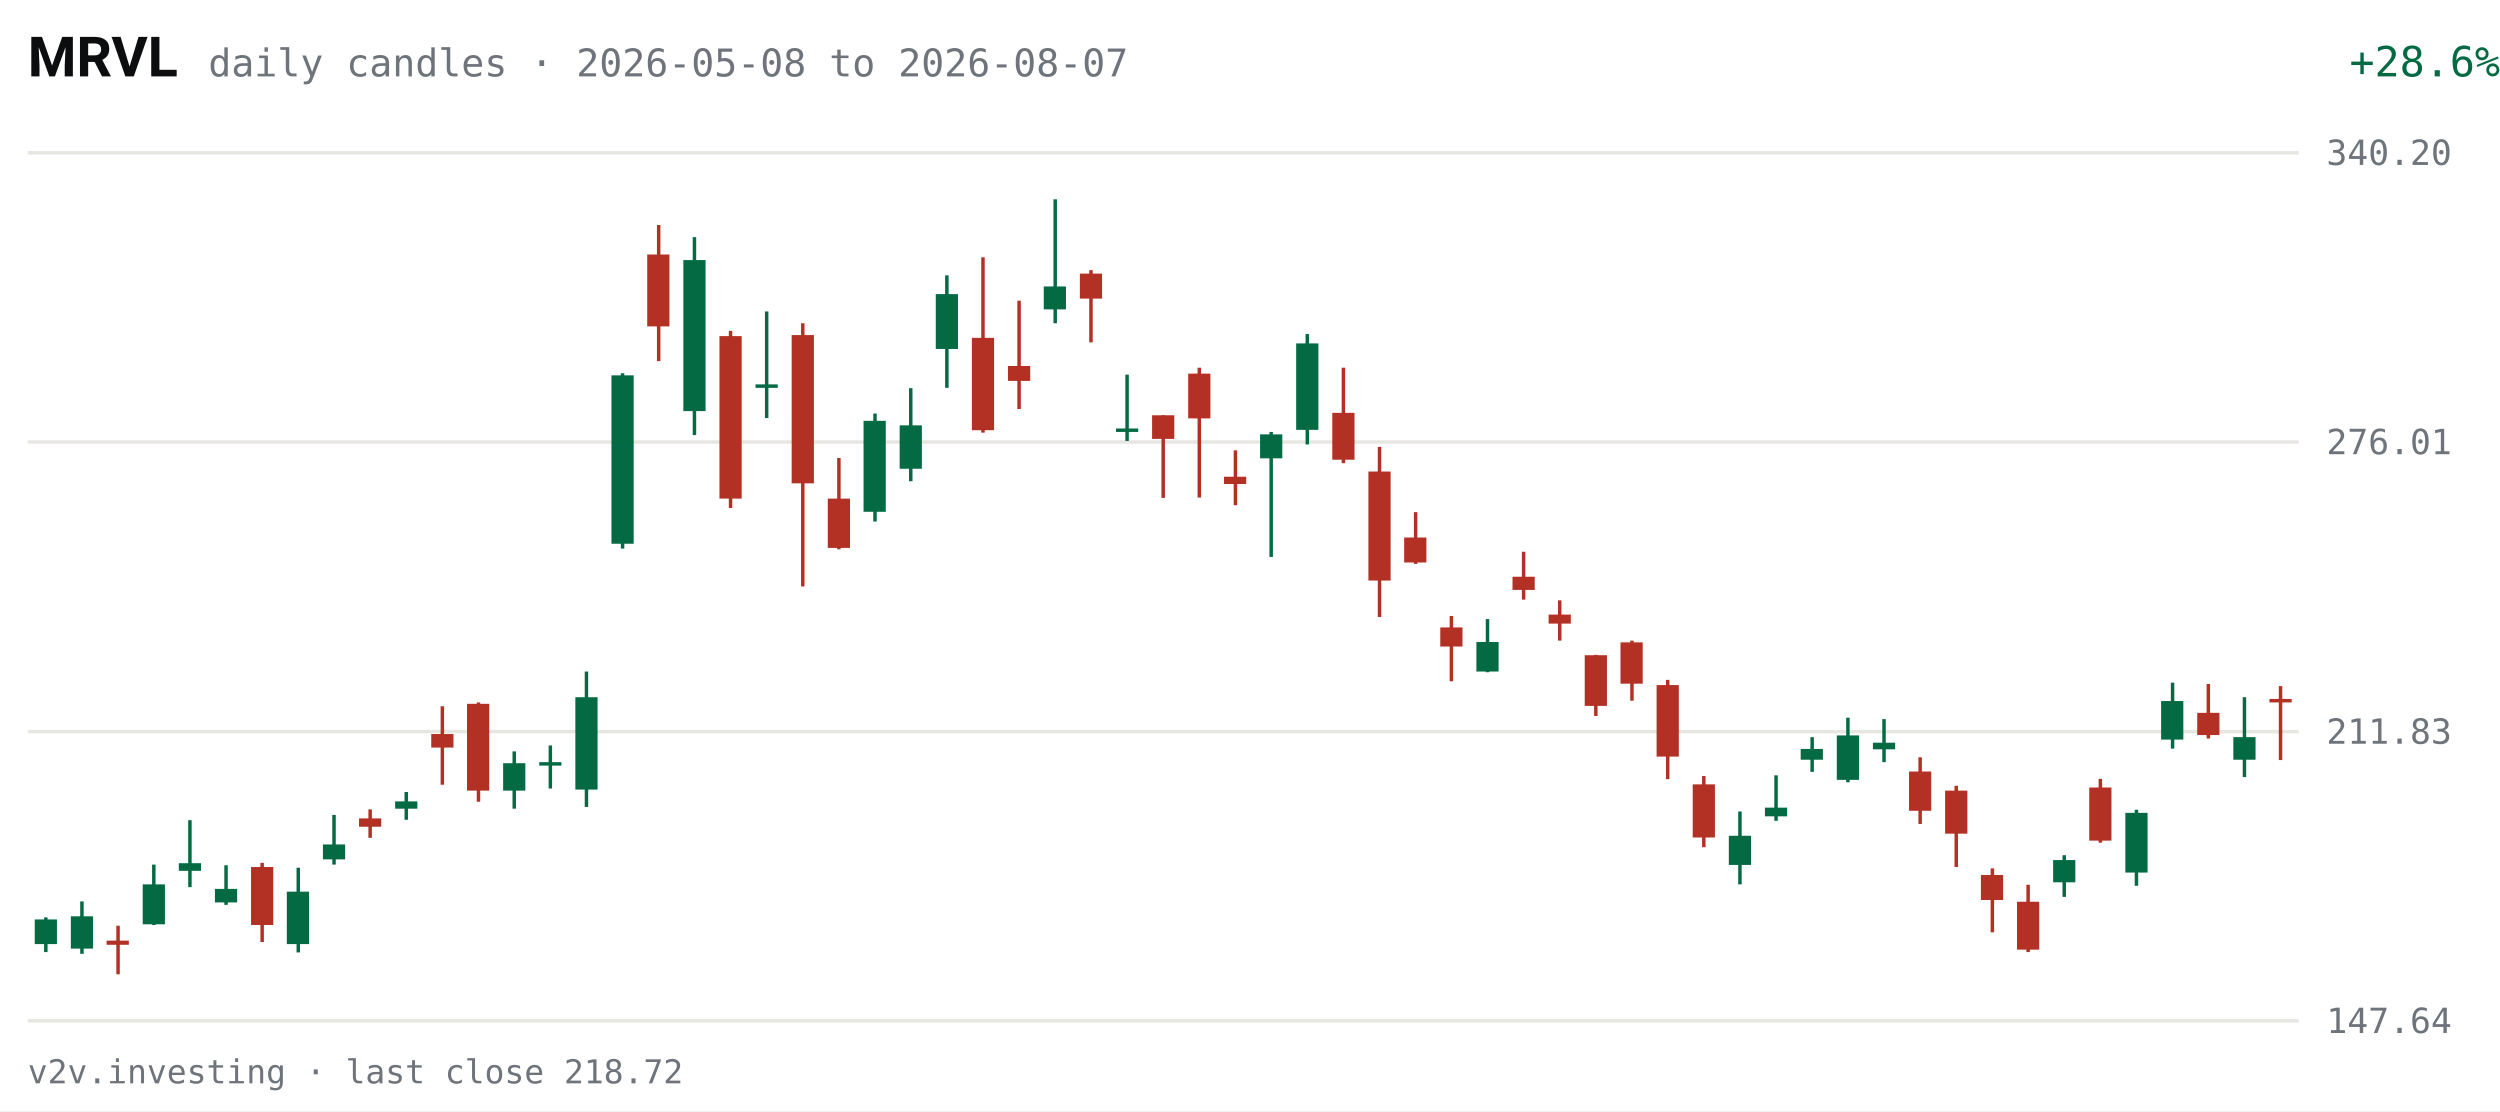
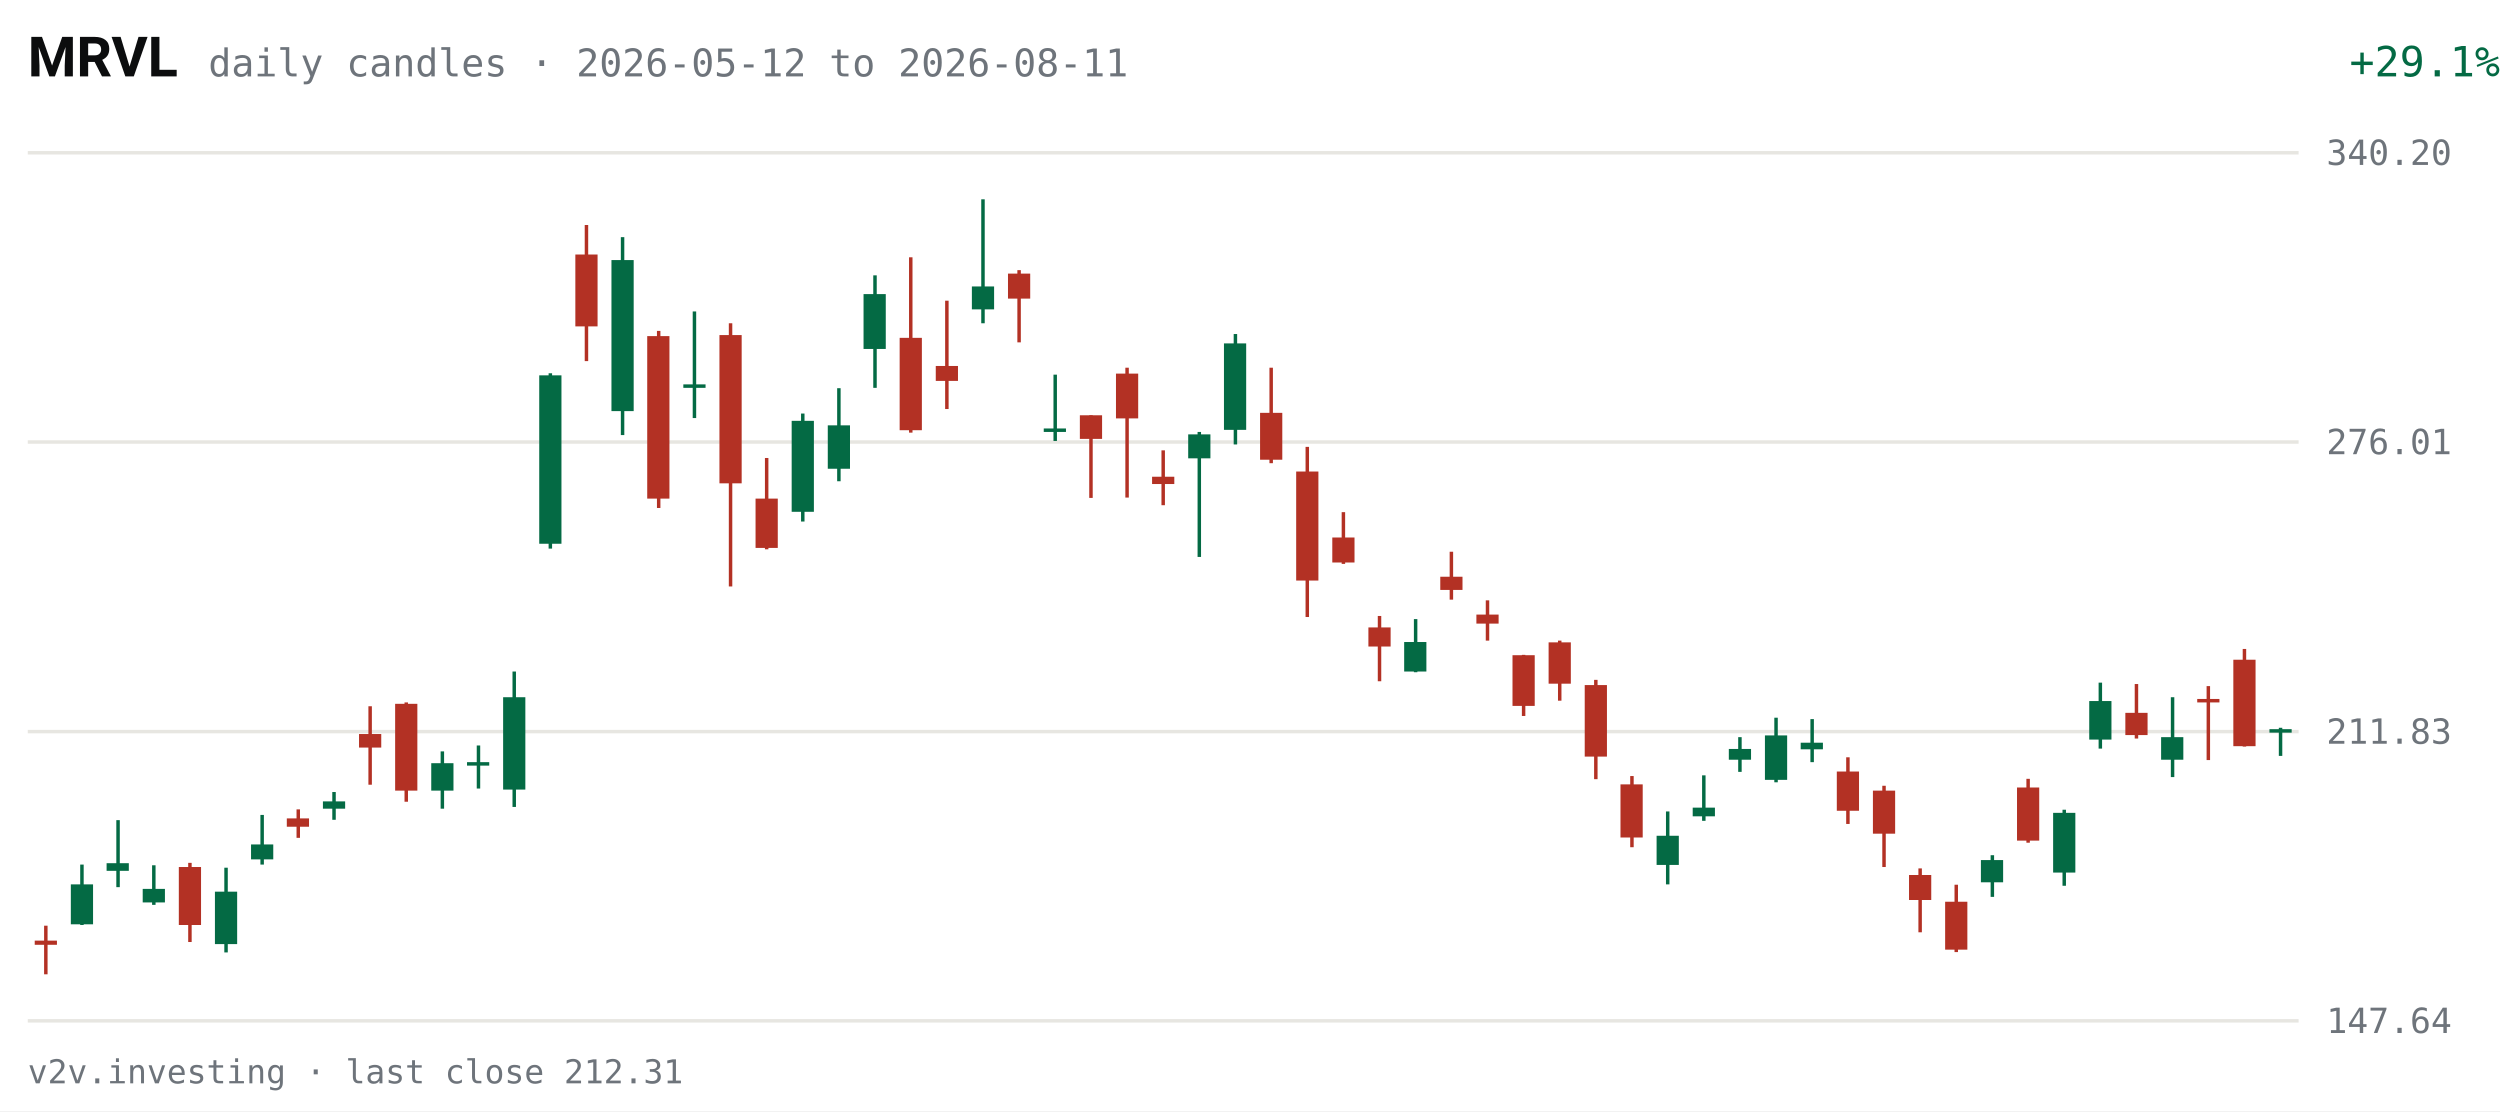
<svg xmlns="http://www.w3.org/2000/svg" viewBox="0 0 720 320" width="720" height="320" role="img" aria-label="MRVL daily candles, last 63 sessions">
  <rect width="720" height="320" fill="#FFFFFF" />
  <text x="8" y="22" fill="#0C0D0E" font-size="16" font-weight="600" font-family="system-ui,-apple-system,Segoe UI,Roboto,sans-serif">MRVL</text>
-   <text x="60" y="22" fill="#6E747B" font-size="11" font-family="ui-monospace,SFMono-Regular,Menlo,Consolas,monospace">daily candles · 2026-05-08 to 2026-08-07</text>
-   <text x="670" y="22" fill="#046A44" font-size="12" text-anchor="end" font-family="ui-monospace,SFMono-Regular,Menlo,Consolas,monospace" transform="translate(50,0)">+28.6%</text>
+   <text x="60" y="22" fill="#6E747B" font-size="11" font-family="ui-monospace,SFMono-Regular,Menlo,Consolas,monospace">daily candles · 2026-05-12 to 2026-08-11</text>
+   <text x="670" y="22" fill="#046A44" font-size="12" text-anchor="end" font-family="ui-monospace,SFMono-Regular,Menlo,Consolas,monospace" transform="translate(50,0)">+29.1%</text>
  <g font-family="ui-monospace,SFMono-Regular,Menlo,Consolas,monospace">
    <line x1="8" y1="294.0" x2="662" y2="294.0" stroke="#E7E6E1" stroke-width="1" />
    <text x="670" y="297.5" fill="#6E747B" font-size="10">147.64</text>
    <line x1="8" y1="210.7" x2="662" y2="210.7" stroke="#E7E6E1" stroke-width="1" />
    <text x="670" y="214.2" fill="#6E747B" font-size="10">211.83</text>
    <line x1="8" y1="127.3" x2="662" y2="127.3" stroke="#E7E6E1" stroke-width="1" />
    <text x="670" y="130.8" fill="#6E747B" font-size="10">276.01</text>
    <line x1="8" y1="44.0" x2="662" y2="44.0" stroke="#E7E6E1" stroke-width="1" />
    <text x="670" y="47.5" fill="#6E747B" font-size="10">340.20</text>
-     <line x1="13.2" y1="264.2" x2="13.2" y2="274.2" stroke="#046A44" stroke-width="1" />
-     <rect x="10.0" y="264.8" width="6.4" height="7.1" fill="#046A44" />
-     <line x1="23.6" y1="259.6" x2="23.6" y2="274.7" stroke="#046A44" stroke-width="1" />
-     <rect x="20.4" y="263.9" width="6.4" height="9.3" fill="#046A44" />
-     <line x1="34.0" y1="266.6" x2="34.0" y2="280.6" stroke="#B33124" stroke-width="1" />
-     <rect x="30.7" y="270.9" width="6.4" height="1.2" fill="#B33124" />
-     <line x1="44.3" y1="249.0" x2="44.3" y2="266.4" stroke="#046A44" stroke-width="1" />
-     <rect x="41.1" y="254.7" width="6.4" height="11.5" fill="#046A44" />
-     <line x1="54.7" y1="236.2" x2="54.7" y2="255.5" stroke="#046A44" stroke-width="1" />
-     <rect x="51.5" y="248.6" width="6.4" height="2.2" fill="#046A44" />
-     <line x1="65.1" y1="249.2" x2="65.1" y2="260.6" stroke="#046A44" stroke-width="1" />
-     <rect x="61.9" y="256.0" width="6.4" height="3.9" fill="#046A44" />
-     <line x1="75.5" y1="248.5" x2="75.5" y2="271.3" stroke="#B33124" stroke-width="1" />
-     <rect x="72.3" y="249.7" width="6.4" height="16.7" fill="#B33124" />
-     <line x1="85.9" y1="249.9" x2="85.9" y2="274.3" stroke="#046A44" stroke-width="1" />
-     <rect x="82.6" y="256.8" width="6.4" height="15.1" fill="#046A44" />
-     <line x1="96.2" y1="234.7" x2="96.2" y2="249.0" stroke="#046A44" stroke-width="1" />
-     <rect x="93.0" y="243.2" width="6.4" height="4.3" fill="#046A44" />
-     <line x1="106.6" y1="233.1" x2="106.6" y2="241.3" stroke="#B33124" stroke-width="1" />
-     <rect x="103.4" y="235.7" width="6.4" height="2.4" fill="#B33124" />
-     <line x1="117.0" y1="228.1" x2="117.0" y2="236.1" stroke="#046A44" stroke-width="1" />
-     <rect x="113.8" y="230.8" width="6.4" height="2.1" fill="#046A44" />
-     <line x1="127.4" y1="203.4" x2="127.4" y2="226.0" stroke="#B33124" stroke-width="1" />
-     <rect x="124.2" y="211.4" width="6.4" height="3.9" fill="#B33124" />
-     <line x1="137.8" y1="202.3" x2="137.8" y2="230.9" stroke="#B33124" stroke-width="1" />
-     <rect x="134.5" y="202.7" width="6.4" height="25.0" fill="#B33124" />
-     <line x1="148.1" y1="216.4" x2="148.1" y2="232.9" stroke="#046A44" stroke-width="1" />
-     <rect x="144.9" y="219.8" width="6.4" height="7.9" fill="#046A44" />
-     <line x1="158.5" y1="214.7" x2="158.5" y2="227.1" stroke="#046A44" stroke-width="1" />
-     <rect x="155.3" y="219.5" width="6.4" height="1.0" fill="#046A44" />
-     <line x1="168.9" y1="193.4" x2="168.9" y2="232.4" stroke="#046A44" stroke-width="1" />
-     <rect x="165.7" y="200.8" width="6.4" height="26.6" fill="#046A44" />
-     <line x1="179.3" y1="107.5" x2="179.3" y2="158.0" stroke="#046A44" stroke-width="1" />
-     <rect x="176.1" y="108.1" width="6.4" height="48.5" fill="#046A44" />
-     <line x1="189.7" y1="64.8" x2="189.7" y2="104.0" stroke="#B33124" stroke-width="1" />
-     <rect x="186.4" y="73.3" width="6.4" height="20.7" fill="#B33124" />
-     <line x1="200.0" y1="68.3" x2="200.0" y2="125.3" stroke="#046A44" stroke-width="1" />
-     <rect x="196.8" y="74.9" width="6.4" height="43.5" fill="#046A44" />
-     <line x1="210.4" y1="95.3" x2="210.4" y2="146.3" stroke="#B33124" stroke-width="1" />
-     <rect x="207.2" y="96.8" width="6.4" height="46.8" fill="#B33124" />
-     <line x1="220.8" y1="89.7" x2="220.8" y2="120.4" stroke="#046A44" stroke-width="1" />
-     <rect x="217.6" y="110.7" width="6.4" height="1.0" fill="#046A44" />
-     <line x1="231.2" y1="93.1" x2="231.2" y2="168.9" stroke="#B33124" stroke-width="1" />
-     <rect x="228.0" y="96.5" width="6.4" height="42.7" fill="#B33124" />
-     <line x1="241.6" y1="131.9" x2="241.6" y2="158.2" stroke="#B33124" stroke-width="1" />
-     <rect x="238.4" y="143.6" width="6.4" height="14.2" fill="#B33124" />
-     <line x1="252.0" y1="119.1" x2="252.0" y2="150.2" stroke="#046A44" stroke-width="1" />
-     <rect x="248.7" y="121.2" width="6.4" height="26.2" fill="#046A44" />
-     <line x1="262.3" y1="111.8" x2="262.3" y2="138.6" stroke="#046A44" stroke-width="1" />
-     <rect x="259.1" y="122.5" width="6.4" height="12.5" fill="#046A44" />
-     <line x1="272.7" y1="79.3" x2="272.7" y2="111.7" stroke="#046A44" stroke-width="1" />
-     <rect x="269.5" y="84.7" width="6.4" height="15.8" fill="#046A44" />
-     <line x1="283.1" y1="74.1" x2="283.1" y2="124.6" stroke="#B33124" stroke-width="1" />
-     <rect x="279.9" y="97.3" width="6.4" height="26.6" fill="#B33124" />
-     <line x1="293.5" y1="86.6" x2="293.5" y2="117.8" stroke="#B33124" stroke-width="1" />
-     <rect x="290.3" y="105.4" width="6.4" height="4.3" fill="#B33124" />
-     <line x1="303.9" y1="57.4" x2="303.9" y2="93.1" stroke="#046A44" stroke-width="1" />
-     <rect x="300.6" y="82.5" width="6.4" height="6.6" fill="#046A44" />
-     <line x1="314.2" y1="77.8" x2="314.2" y2="98.6" stroke="#B33124" stroke-width="1" />
-     <rect x="311.0" y="78.8" width="6.4" height="7.2" fill="#B33124" />
-     <line x1="324.6" y1="107.9" x2="324.6" y2="127.0" stroke="#046A44" stroke-width="1" />
-     <rect x="321.4" y="123.4" width="6.4" height="1.0" fill="#046A44" />
-     <line x1="335.0" y1="119.6" x2="335.0" y2="143.4" stroke="#B33124" stroke-width="1" />
-     <rect x="331.8" y="119.6" width="6.4" height="6.8" fill="#B33124" />
-     <line x1="345.4" y1="105.9" x2="345.4" y2="143.3" stroke="#B33124" stroke-width="1" />
-     <rect x="342.2" y="107.6" width="6.4" height="12.9" fill="#B33124" />
-     <line x1="355.8" y1="129.7" x2="355.8" y2="145.5" stroke="#B33124" stroke-width="1" />
-     <rect x="352.5" y="137.3" width="6.4" height="2.1" fill="#B33124" />
-     <line x1="366.1" y1="124.4" x2="366.1" y2="160.4" stroke="#046A44" stroke-width="1" />
-     <rect x="362.9" y="125.1" width="6.4" height="6.9" fill="#046A44" />
-     <line x1="376.5" y1="96.2" x2="376.5" y2="128.0" stroke="#046A44" stroke-width="1" />
-     <rect x="373.3" y="98.9" width="6.4" height="24.9" fill="#046A44" />
-     <line x1="386.9" y1="105.9" x2="386.9" y2="133.4" stroke="#B33124" stroke-width="1" />
-     <rect x="383.7" y="118.9" width="6.4" height="13.5" fill="#B33124" />
-     <line x1="397.3" y1="128.7" x2="397.3" y2="177.7" stroke="#B33124" stroke-width="1" />
-     <rect x="394.1" y="135.8" width="6.4" height="31.4" fill="#B33124" />
-     <line x1="407.7" y1="147.5" x2="407.7" y2="162.4" stroke="#B33124" stroke-width="1" />
-     <rect x="404.4" y="154.8" width="6.4" height="7.2" fill="#B33124" />
-     <line x1="418.0" y1="177.4" x2="418.0" y2="196.2" stroke="#B33124" stroke-width="1" />
-     <rect x="414.8" y="180.7" width="6.4" height="5.5" fill="#B33124" />
-     <line x1="428.4" y1="178.3" x2="428.4" y2="193.6" stroke="#046A44" stroke-width="1" />
-     <rect x="425.2" y="184.9" width="6.4" height="8.5" fill="#046A44" />
-     <line x1="438.8" y1="158.9" x2="438.8" y2="172.7" stroke="#B33124" stroke-width="1" />
-     <rect x="435.6" y="166.1" width="6.4" height="3.8" fill="#B33124" />
-     <line x1="449.2" y1="172.9" x2="449.2" y2="184.5" stroke="#B33124" stroke-width="1" />
-     <rect x="446.0" y="177.0" width="6.4" height="2.6" fill="#B33124" />
-     <line x1="459.6" y1="188.6" x2="459.6" y2="206.2" stroke="#B33124" stroke-width="1" />
-     <rect x="456.4" y="188.7" width="6.4" height="14.6" fill="#B33124" />
-     <line x1="470.0" y1="184.5" x2="470.0" y2="201.8" stroke="#B33124" stroke-width="1" />
-     <rect x="466.7" y="185.0" width="6.4" height="11.9" fill="#B33124" />
-     <line x1="480.3" y1="195.8" x2="480.3" y2="224.4" stroke="#B33124" stroke-width="1" />
-     <rect x="477.1" y="197.3" width="6.4" height="20.6" fill="#B33124" />
-     <line x1="490.7" y1="223.5" x2="490.7" y2="244.0" stroke="#B33124" stroke-width="1" />
-     <rect x="487.5" y="225.9" width="6.4" height="15.3" fill="#B33124" />
-     <line x1="501.1" y1="233.7" x2="501.1" y2="254.7" stroke="#046A44" stroke-width="1" />
-     <rect x="497.9" y="240.7" width="6.4" height="8.4" fill="#046A44" />
-     <line x1="511.5" y1="223.3" x2="511.5" y2="236.4" stroke="#046A44" stroke-width="1" />
-     <rect x="508.3" y="232.6" width="6.4" height="2.5" fill="#046A44" />
-     <line x1="521.9" y1="212.3" x2="521.9" y2="222.3" stroke="#046A44" stroke-width="1" />
-     <rect x="518.6" y="215.7" width="6.4" height="3.1" fill="#046A44" />
-     <line x1="532.2" y1="206.7" x2="532.2" y2="225.3" stroke="#046A44" stroke-width="1" />
-     <rect x="529.0" y="211.8" width="6.4" height="12.8" fill="#046A44" />
-     <line x1="542.6" y1="207.1" x2="542.6" y2="219.5" stroke="#046A44" stroke-width="1" />
-     <rect x="539.4" y="213.9" width="6.4" height="1.9" fill="#046A44" />
-     <line x1="553.0" y1="218.1" x2="553.0" y2="237.3" stroke="#B33124" stroke-width="1" />
-     <rect x="549.8" y="222.2" width="6.4" height="11.3" fill="#B33124" />
-     <line x1="563.4" y1="226.3" x2="563.4" y2="249.7" stroke="#B33124" stroke-width="1" />
-     <rect x="560.2" y="227.7" width="6.4" height="12.4" fill="#B33124" />
-     <line x1="573.8" y1="250.1" x2="573.8" y2="268.5" stroke="#B33124" stroke-width="1" />
-     <rect x="570.5" y="252.0" width="6.4" height="7.2" fill="#B33124" />
-     <line x1="584.1" y1="254.8" x2="584.1" y2="274.2" stroke="#B33124" stroke-width="1" />
-     <rect x="580.9" y="259.7" width="6.4" height="13.8" fill="#B33124" />
-     <line x1="594.5" y1="246.3" x2="594.5" y2="258.3" stroke="#046A44" stroke-width="1" />
-     <rect x="591.3" y="247.7" width="6.4" height="6.4" fill="#046A44" />
-     <line x1="604.9" y1="224.3" x2="604.9" y2="242.7" stroke="#B33124" stroke-width="1" />
-     <rect x="601.7" y="226.8" width="6.4" height="15.3" fill="#B33124" />
-     <line x1="615.3" y1="233.2" x2="615.3" y2="255.1" stroke="#046A44" stroke-width="1" />
-     <rect x="612.1" y="234.1" width="6.4" height="17.2" fill="#046A44" />
-     <line x1="625.7" y1="196.6" x2="625.7" y2="215.6" stroke="#046A44" stroke-width="1" />
-     <rect x="622.4" y="201.9" width="6.4" height="11.1" fill="#046A44" />
-     <line x1="636.0" y1="197.0" x2="636.0" y2="212.7" stroke="#B33124" stroke-width="1" />
-     <rect x="632.8" y="205.3" width="6.4" height="6.4" fill="#B33124" />
-     <line x1="646.4" y1="200.8" x2="646.4" y2="223.8" stroke="#046A44" stroke-width="1" />
-     <rect x="643.2" y="212.3" width="6.4" height="6.5" fill="#046A44" />
-     <line x1="656.8" y1="197.6" x2="656.8" y2="218.9" stroke="#B33124" stroke-width="1" />
-     <rect x="653.6" y="201.3" width="6.4" height="1.0" fill="#B33124" />
+     <line x1="13.2" y1="266.6" x2="13.2" y2="280.6" stroke="#B33124" stroke-width="1" />
+     <rect x="10.0" y="270.9" width="6.4" height="1.2" fill="#B33124" />
+     <line x1="23.6" y1="249.0" x2="23.6" y2="266.4" stroke="#046A44" stroke-width="1" />
+     <rect x="20.4" y="254.7" width="6.4" height="11.5" fill="#046A44" />
+     <line x1="34.0" y1="236.2" x2="34.0" y2="255.5" stroke="#046A44" stroke-width="1" />
+     <rect x="30.7" y="248.6" width="6.4" height="2.2" fill="#046A44" />
+     <line x1="44.3" y1="249.2" x2="44.3" y2="260.6" stroke="#046A44" stroke-width="1" />
+     <rect x="41.1" y="256.0" width="6.4" height="3.9" fill="#046A44" />
+     <line x1="54.7" y1="248.5" x2="54.7" y2="271.3" stroke="#B33124" stroke-width="1" />
+     <rect x="51.5" y="249.7" width="6.4" height="16.7" fill="#B33124" />
+     <line x1="65.1" y1="249.9" x2="65.1" y2="274.3" stroke="#046A44" stroke-width="1" />
+     <rect x="61.9" y="256.8" width="6.4" height="15.1" fill="#046A44" />
+     <line x1="75.5" y1="234.7" x2="75.5" y2="249.0" stroke="#046A44" stroke-width="1" />
+     <rect x="72.3" y="243.2" width="6.4" height="4.3" fill="#046A44" />
+     <line x1="85.9" y1="233.1" x2="85.9" y2="241.3" stroke="#B33124" stroke-width="1" />
+     <rect x="82.6" y="235.7" width="6.4" height="2.4" fill="#B33124" />
+     <line x1="96.2" y1="228.1" x2="96.2" y2="236.1" stroke="#046A44" stroke-width="1" />
+     <rect x="93.0" y="230.8" width="6.4" height="2.1" fill="#046A44" />
+     <line x1="106.6" y1="203.4" x2="106.6" y2="226.0" stroke="#B33124" stroke-width="1" />
+     <rect x="103.4" y="211.4" width="6.4" height="3.9" fill="#B33124" />
+     <line x1="117.0" y1="202.3" x2="117.0" y2="230.9" stroke="#B33124" stroke-width="1" />
+     <rect x="113.8" y="202.7" width="6.4" height="25.0" fill="#B33124" />
+     <line x1="127.4" y1="216.4" x2="127.4" y2="232.9" stroke="#046A44" stroke-width="1" />
+     <rect x="124.2" y="219.8" width="6.4" height="7.9" fill="#046A44" />
+     <line x1="137.8" y1="214.7" x2="137.8" y2="227.1" stroke="#046A44" stroke-width="1" />
+     <rect x="134.5" y="219.5" width="6.4" height="1.0" fill="#046A44" />
+     <line x1="148.1" y1="193.4" x2="148.1" y2="232.4" stroke="#046A44" stroke-width="1" />
+     <rect x="144.9" y="200.8" width="6.4" height="26.6" fill="#046A44" />
+     <line x1="158.5" y1="107.5" x2="158.5" y2="158.0" stroke="#046A44" stroke-width="1" />
+     <rect x="155.3" y="108.1" width="6.4" height="48.5" fill="#046A44" />
+     <line x1="168.9" y1="64.8" x2="168.9" y2="104.0" stroke="#B33124" stroke-width="1" />
+     <rect x="165.7" y="73.3" width="6.4" height="20.7" fill="#B33124" />
+     <line x1="179.3" y1="68.3" x2="179.3" y2="125.3" stroke="#046A44" stroke-width="1" />
+     <rect x="176.1" y="74.9" width="6.4" height="43.5" fill="#046A44" />
+     <line x1="189.7" y1="95.3" x2="189.7" y2="146.3" stroke="#B33124" stroke-width="1" />
+     <rect x="186.4" y="96.8" width="6.4" height="46.8" fill="#B33124" />
+     <line x1="200.0" y1="89.7" x2="200.0" y2="120.4" stroke="#046A44" stroke-width="1" />
+     <rect x="196.8" y="110.7" width="6.4" height="1.0" fill="#046A44" />
+     <line x1="210.4" y1="93.1" x2="210.4" y2="168.9" stroke="#B33124" stroke-width="1" />
+     <rect x="207.2" y="96.5" width="6.4" height="42.7" fill="#B33124" />
+     <line x1="220.8" y1="131.9" x2="220.8" y2="158.2" stroke="#B33124" stroke-width="1" />
+     <rect x="217.6" y="143.6" width="6.4" height="14.2" fill="#B33124" />
+     <line x1="231.2" y1="119.1" x2="231.2" y2="150.2" stroke="#046A44" stroke-width="1" />
+     <rect x="228.0" y="121.2" width="6.4" height="26.2" fill="#046A44" />
+     <line x1="241.6" y1="111.8" x2="241.6" y2="138.6" stroke="#046A44" stroke-width="1" />
+     <rect x="238.4" y="122.5" width="6.4" height="12.5" fill="#046A44" />
+     <line x1="252.0" y1="79.3" x2="252.0" y2="111.7" stroke="#046A44" stroke-width="1" />
+     <rect x="248.7" y="84.7" width="6.4" height="15.8" fill="#046A44" />
+     <line x1="262.3" y1="74.1" x2="262.3" y2="124.6" stroke="#B33124" stroke-width="1" />
+     <rect x="259.1" y="97.3" width="6.4" height="26.6" fill="#B33124" />
+     <line x1="272.7" y1="86.6" x2="272.7" y2="117.8" stroke="#B33124" stroke-width="1" />
+     <rect x="269.5" y="105.4" width="6.4" height="4.3" fill="#B33124" />
+     <line x1="283.1" y1="57.4" x2="283.1" y2="93.1" stroke="#046A44" stroke-width="1" />
+     <rect x="279.9" y="82.5" width="6.4" height="6.6" fill="#046A44" />
+     <line x1="293.5" y1="77.8" x2="293.5" y2="98.6" stroke="#B33124" stroke-width="1" />
+     <rect x="290.3" y="78.8" width="6.4" height="7.2" fill="#B33124" />
+     <line x1="303.9" y1="107.9" x2="303.9" y2="127.0" stroke="#046A44" stroke-width="1" />
+     <rect x="300.6" y="123.4" width="6.4" height="1.0" fill="#046A44" />
+     <line x1="314.2" y1="119.6" x2="314.2" y2="143.4" stroke="#B33124" stroke-width="1" />
+     <rect x="311.0" y="119.6" width="6.4" height="6.8" fill="#B33124" />
+     <line x1="324.6" y1="105.9" x2="324.6" y2="143.3" stroke="#B33124" stroke-width="1" />
+     <rect x="321.4" y="107.6" width="6.4" height="12.9" fill="#B33124" />
+     <line x1="335.0" y1="129.7" x2="335.0" y2="145.5" stroke="#B33124" stroke-width="1" />
+     <rect x="331.8" y="137.3" width="6.4" height="2.1" fill="#B33124" />
+     <line x1="345.4" y1="124.4" x2="345.4" y2="160.4" stroke="#046A44" stroke-width="1" />
+     <rect x="342.2" y="125.1" width="6.4" height="6.9" fill="#046A44" />
+     <line x1="355.8" y1="96.2" x2="355.8" y2="128.0" stroke="#046A44" stroke-width="1" />
+     <rect x="352.5" y="98.9" width="6.4" height="24.9" fill="#046A44" />
+     <line x1="366.1" y1="105.9" x2="366.1" y2="133.4" stroke="#B33124" stroke-width="1" />
+     <rect x="362.9" y="118.9" width="6.4" height="13.5" fill="#B33124" />
+     <line x1="376.5" y1="128.7" x2="376.5" y2="177.7" stroke="#B33124" stroke-width="1" />
+     <rect x="373.3" y="135.8" width="6.4" height="31.4" fill="#B33124" />
+     <line x1="386.9" y1="147.5" x2="386.9" y2="162.4" stroke="#B33124" stroke-width="1" />
+     <rect x="383.7" y="154.8" width="6.4" height="7.2" fill="#B33124" />
+     <line x1="397.3" y1="177.4" x2="397.3" y2="196.2" stroke="#B33124" stroke-width="1" />
+     <rect x="394.1" y="180.7" width="6.4" height="5.5" fill="#B33124" />
+     <line x1="407.7" y1="178.3" x2="407.7" y2="193.6" stroke="#046A44" stroke-width="1" />
+     <rect x="404.4" y="184.9" width="6.4" height="8.5" fill="#046A44" />
+     <line x1="418.0" y1="158.9" x2="418.0" y2="172.7" stroke="#B33124" stroke-width="1" />
+     <rect x="414.8" y="166.1" width="6.4" height="3.8" fill="#B33124" />
+     <line x1="428.4" y1="172.9" x2="428.4" y2="184.5" stroke="#B33124" stroke-width="1" />
+     <rect x="425.2" y="177.0" width="6.4" height="2.6" fill="#B33124" />
+     <line x1="438.8" y1="188.6" x2="438.8" y2="206.2" stroke="#B33124" stroke-width="1" />
+     <rect x="435.6" y="188.7" width="6.4" height="14.6" fill="#B33124" />
+     <line x1="449.2" y1="184.5" x2="449.2" y2="201.8" stroke="#B33124" stroke-width="1" />
+     <rect x="446.0" y="185.0" width="6.4" height="11.9" fill="#B33124" />
+     <line x1="459.6" y1="195.8" x2="459.6" y2="224.4" stroke="#B33124" stroke-width="1" />
+     <rect x="456.4" y="197.3" width="6.4" height="20.6" fill="#B33124" />
+     <line x1="470.0" y1="223.5" x2="470.0" y2="244.0" stroke="#B33124" stroke-width="1" />
+     <rect x="466.7" y="225.9" width="6.4" height="15.3" fill="#B33124" />
+     <line x1="480.3" y1="233.7" x2="480.3" y2="254.7" stroke="#046A44" stroke-width="1" />
+     <rect x="477.1" y="240.7" width="6.4" height="8.4" fill="#046A44" />
+     <line x1="490.7" y1="223.3" x2="490.7" y2="236.4" stroke="#046A44" stroke-width="1" />
+     <rect x="487.5" y="232.6" width="6.4" height="2.5" fill="#046A44" />
+     <line x1="501.1" y1="212.3" x2="501.1" y2="222.3" stroke="#046A44" stroke-width="1" />
+     <rect x="497.9" y="215.7" width="6.4" height="3.1" fill="#046A44" />
+     <line x1="511.5" y1="206.7" x2="511.5" y2="225.3" stroke="#046A44" stroke-width="1" />
+     <rect x="508.3" y="211.8" width="6.4" height="12.8" fill="#046A44" />
+     <line x1="521.9" y1="207.1" x2="521.9" y2="219.5" stroke="#046A44" stroke-width="1" />
+     <rect x="518.6" y="213.9" width="6.4" height="1.9" fill="#046A44" />
+     <line x1="532.2" y1="218.1" x2="532.2" y2="237.3" stroke="#B33124" stroke-width="1" />
+     <rect x="529.0" y="222.2" width="6.4" height="11.3" fill="#B33124" />
+     <line x1="542.6" y1="226.3" x2="542.6" y2="249.7" stroke="#B33124" stroke-width="1" />
+     <rect x="539.4" y="227.7" width="6.4" height="12.4" fill="#B33124" />
+     <line x1="553.0" y1="250.1" x2="553.0" y2="268.5" stroke="#B33124" stroke-width="1" />
+     <rect x="549.8" y="252.0" width="6.4" height="7.2" fill="#B33124" />
+     <line x1="563.4" y1="254.8" x2="563.4" y2="274.2" stroke="#B33124" stroke-width="1" />
+     <rect x="560.2" y="259.7" width="6.4" height="13.8" fill="#B33124" />
+     <line x1="573.8" y1="246.3" x2="573.8" y2="258.3" stroke="#046A44" stroke-width="1" />
+     <rect x="570.5" y="247.7" width="6.4" height="6.4" fill="#046A44" />
+     <line x1="584.1" y1="224.3" x2="584.1" y2="242.7" stroke="#B33124" stroke-width="1" />
+     <rect x="580.9" y="226.8" width="6.4" height="15.3" fill="#B33124" />
+     <line x1="594.5" y1="233.2" x2="594.5" y2="255.1" stroke="#046A44" stroke-width="1" />
+     <rect x="591.3" y="234.1" width="6.4" height="17.2" fill="#046A44" />
+     <line x1="604.9" y1="196.6" x2="604.9" y2="215.6" stroke="#046A44" stroke-width="1" />
+     <rect x="601.7" y="201.9" width="6.4" height="11.1" fill="#046A44" />
+     <line x1="615.3" y1="197.0" x2="615.3" y2="212.7" stroke="#B33124" stroke-width="1" />
+     <rect x="612.1" y="205.3" width="6.4" height="6.4" fill="#B33124" />
+     <line x1="625.7" y1="200.8" x2="625.7" y2="223.8" stroke="#046A44" stroke-width="1" />
+     <rect x="622.4" y="212.3" width="6.4" height="6.5" fill="#046A44" />
+     <line x1="636.0" y1="197.6" x2="636.0" y2="218.9" stroke="#B33124" stroke-width="1" />
+     <rect x="632.8" y="201.3" width="6.4" height="1.0" fill="#B33124" />
+     <line x1="646.4" y1="186.9" x2="646.4" y2="215.0" stroke="#B33124" stroke-width="1" />
+     <rect x="643.2" y="190.0" width="6.4" height="24.9" fill="#B33124" />
+     <line x1="656.8" y1="209.6" x2="656.8" y2="217.7" stroke="#046A44" stroke-width="1" />
+     <rect x="653.6" y="210.0" width="6.4" height="1.0" fill="#046A44" />
  </g>
-   <text x="8" y="312" fill="#6E747B" font-size="9.5" font-family="ui-monospace,SFMono-Regular,Menlo,Consolas,monospace">v2v.investing · last close 218.72</text>
+   <text x="8" y="312" fill="#6E747B" font-size="9.5" font-family="ui-monospace,SFMono-Regular,Menlo,Consolas,monospace">v2v.investing · last close 212.31</text>
</svg>
